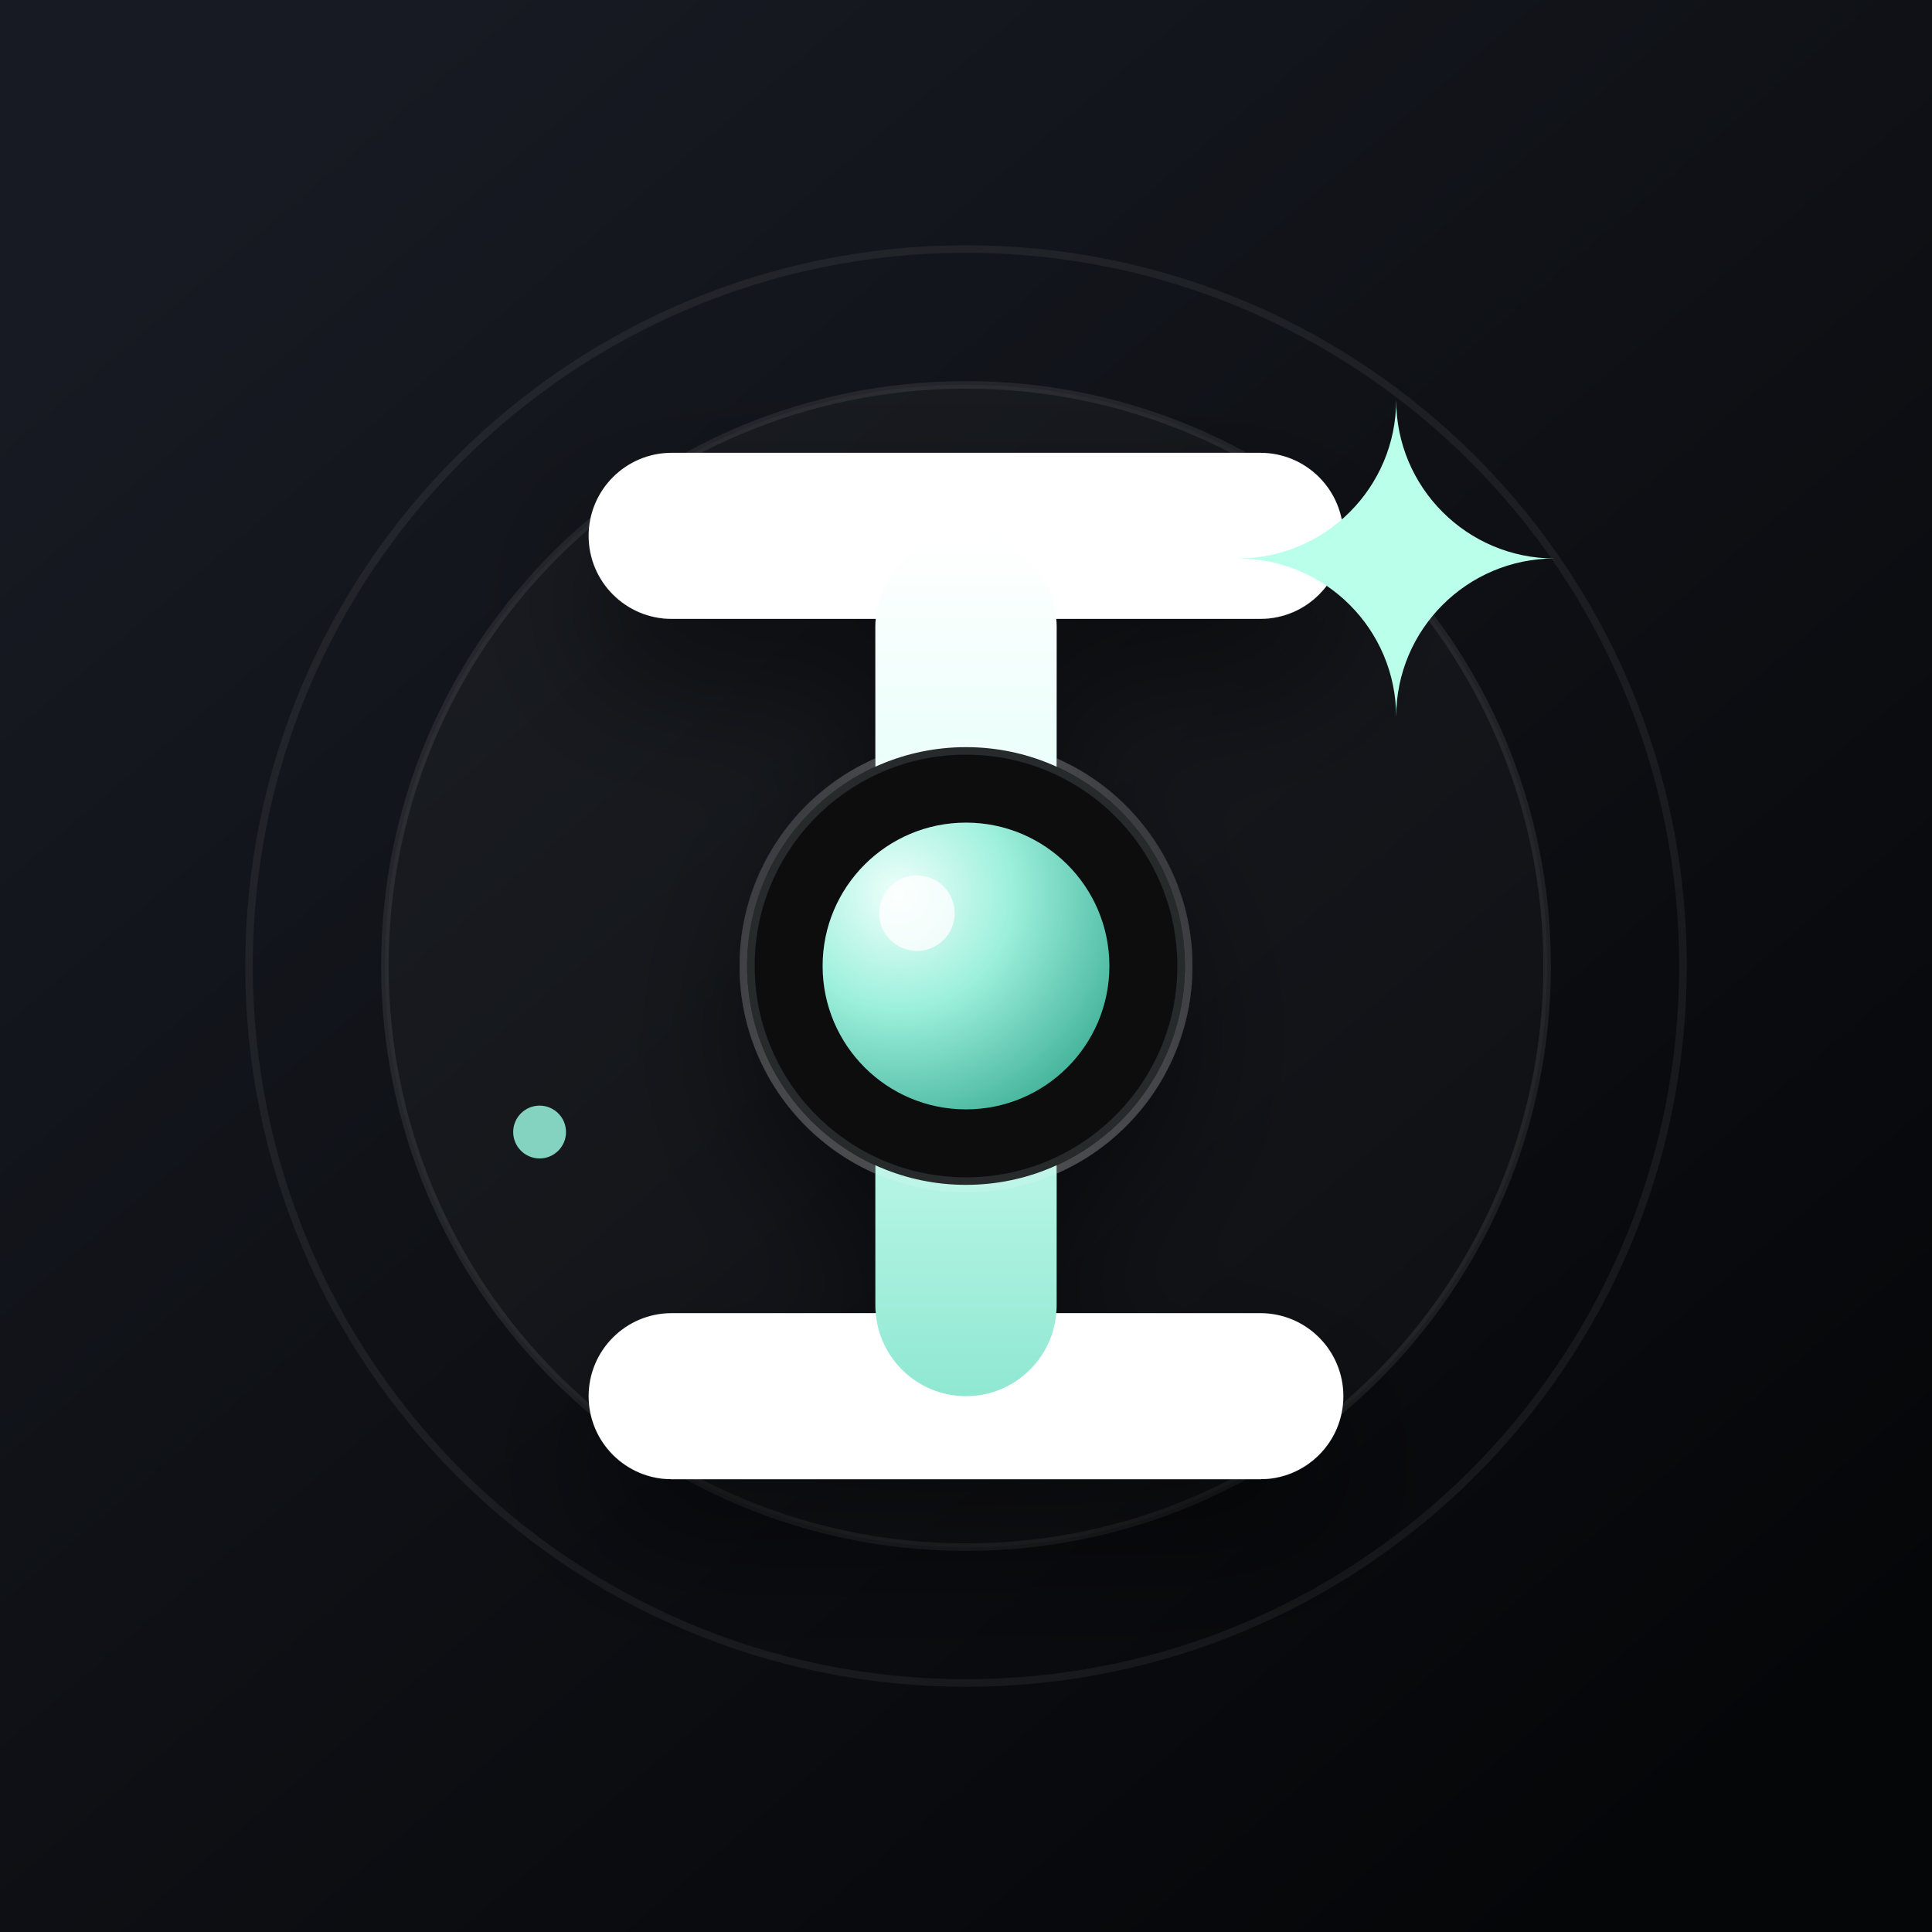
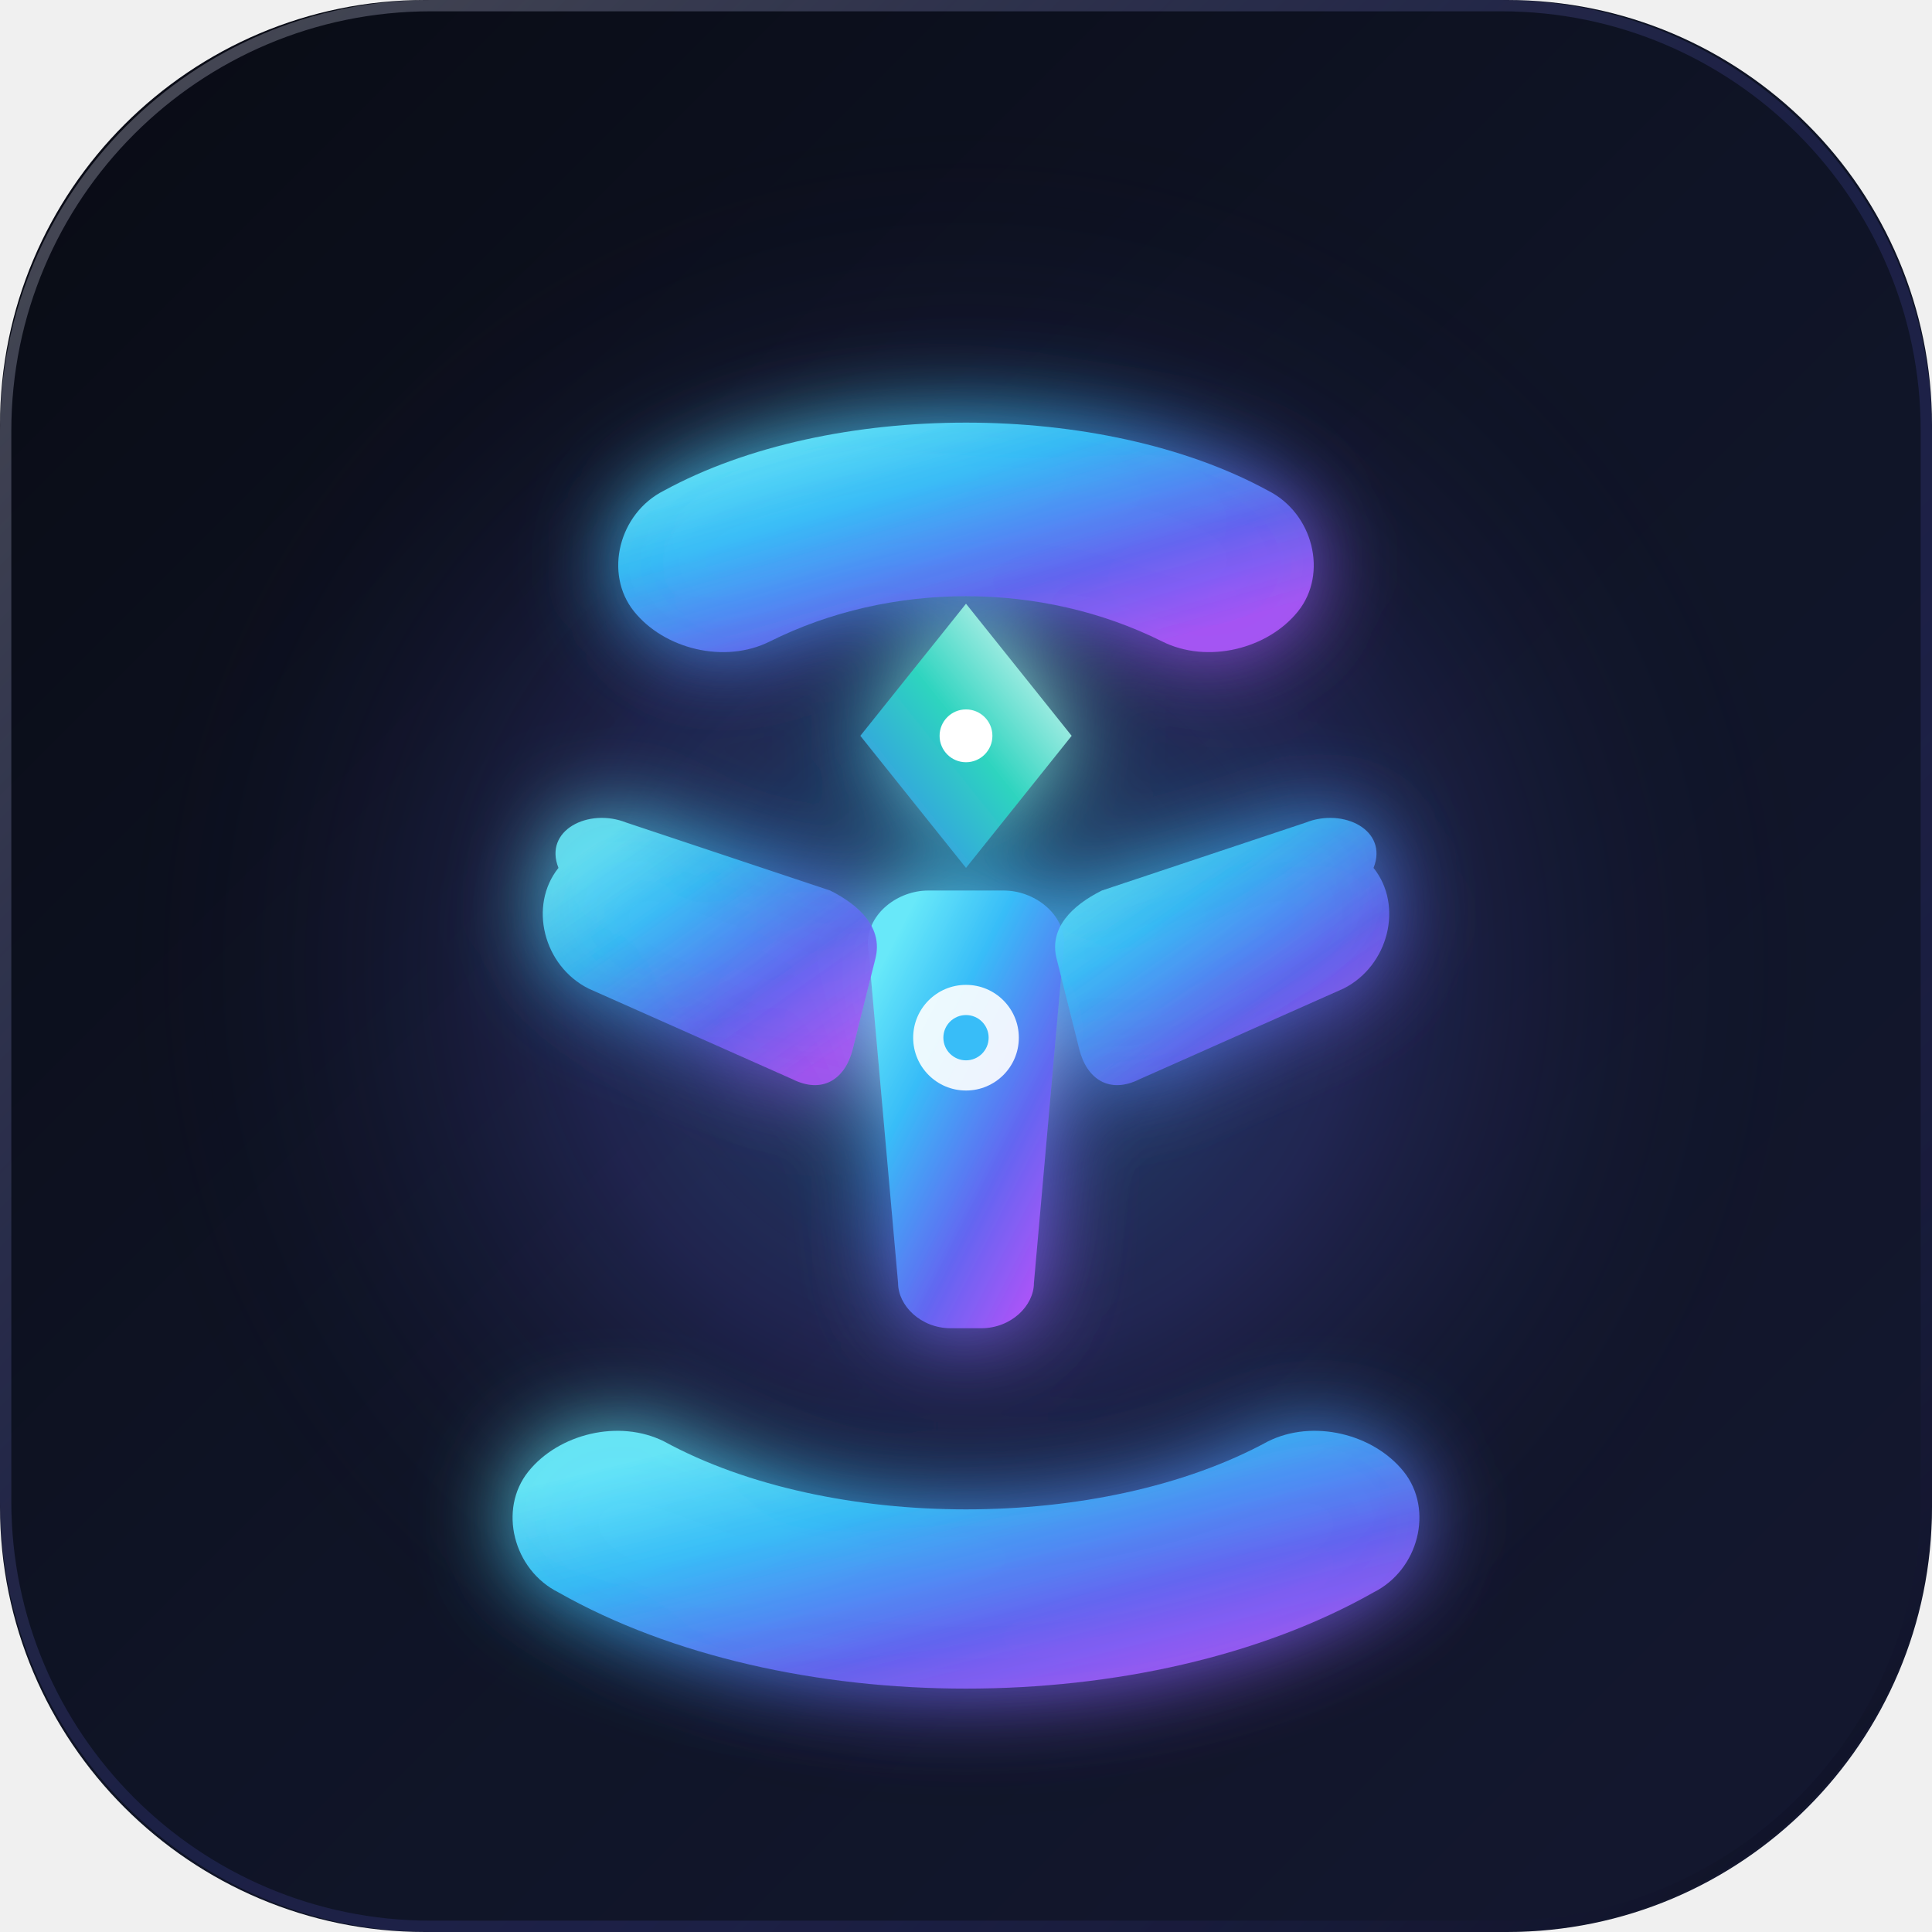
- <svg xmlns="http://www.w3.org/2000/svg" viewBox="0 0 512 512" role="img" aria-labelledby="title desc">
+ <svg xmlns="http://www.w3.org/2000/svg" width="512" height="512" viewBox="0 0 512 512">
  <defs>
-     <linearGradient id="bg" x1="72" y1="40" x2="448" y2="480" gradientUnits="userSpaceOnUse">
-       <stop stop-color="#171A22" />
-       <stop offset="1" stop-color="#050608" />
+     <linearGradient id="bgGrad" x1="0%" y1="0%" x2="100%" y2="100%">
+       <stop offset="0%" stop-color="#090b14" />
+       <stop offset="50%" stop-color="#0f1426" />
+       <stop offset="100%" stop-color="#141830" />
    </linearGradient>
-     <linearGradient id="beam" x1="256" y1="142" x2="256" y2="370" gradientUnits="userSpaceOnUse">
-       <stop stop-color="#FFFFFF" />
-       <stop offset="0.52" stop-color="#D7FFF5" />
-       <stop offset="1" stop-color="#8FE8D2" />
+     <radialGradient id="centerGlow" cx="50%" cy="50%" r="50%">
+       <stop offset="0%" stop-color="#38bdf8" stop-opacity="0.35" />
+       <stop offset="45%" stop-color="#6366f1" stop-opacity="0.2" />
+       <stop offset="100%" stop-color="#000000" stop-opacity="0" />
+     </radialGradient>
+     <linearGradient id="insightGrad" x1="15%" y1="10%" x2="85%" y2="90%">
+       <stop offset="0%" stop-color="#67e8f9" />
+       <stop offset="30%" stop-color="#38bdf8" />
+       <stop offset="70%" stop-color="#6366f1" />
+       <stop offset="100%" stop-color="#a855f7" />
    </linearGradient>
-     <radialGradient id="lens" cx="0" cy="0" r="1" gradientTransform="translate(238 237) rotate(52) scale(72)" gradientUnits="userSpaceOnUse">
-       <stop stop-color="#EFFFFB" />
-       <stop offset="0.42" stop-color="#9CF0DC" />
-       <stop offset="1" stop-color="#35A88F" />
-     </radialGradient>
-     <filter id="shadow" x="100" y="86" width="312" height="352" filterUnits="userSpaceOnUse" color-interpolation-filters="sRGB">
-       <feDropShadow dx="0" dy="18" stdDeviation="18" flood-color="#000000" flood-opacity="0.5" />
+     <linearGradient id="accentGrad" x1="0%" y1="100%" x2="100%" y2="0%">
+       <stop offset="0%" stop-color="#3b82f6" />
+       <stop offset="50%" stop-color="#2dd4bf" />
+       <stop offset="100%" stop-color="#ffffff" />
+     </linearGradient>
+     <linearGradient id="borderGrad" x1="0%" y1="0%" x2="100%" y2="100%">
+       <stop offset="0%" stop-color="#ffffff" stop-opacity="0.28" />
+       <stop offset="50%" stop-color="#6366f1" stop-opacity="0.15" />
+       <stop offset="100%" stop-color="#000000" stop-opacity="0.4" />
+     </linearGradient>
+     <filter id="glow" x="-20%" y="-20%" width="140%" height="140%">
+       <feGaussianBlur stdDeviation="12" result="blur" />
+       <feComposite in="SourceGraphic" in2="blur" operator="over" />
    </filter>
  </defs>
-   <rect width="512" height="512" fill="url(#bg)" />
-   <circle cx="256" cy="256" r="190" fill="none" stroke="#FFFFFF" stroke-opacity="0.06" stroke-width="2" />
-   <circle cx="256" cy="256" r="154" fill="#FFFFFF" fill-opacity="0.025" stroke="#FFFFFF" stroke-opacity="0.08" stroke-width="2" />
-   <g filter="url(#shadow)">
-     <rect x="156" y="120" width="200" height="44" rx="22" fill="#FFFFFF" />
-     <rect x="156" y="348" width="200" height="44" rx="22" fill="#FFFFFF" />
-     <rect x="232" y="142" width="48" height="228" rx="24" fill="url(#beam)" />
-     <circle cx="256" cy="256" r="58" fill="#0A0C10" stroke="#FFFFFF" stroke-opacity="0.12" stroke-width="4" />
-     <circle cx="256" cy="256" r="38" fill="url(#lens)" />
-     <circle cx="243" cy="242" r="10" fill="#FFFFFF" fill-opacity="0.78" />
+   <rect width="512" height="512" rx="112.64" fill="url(#bgGrad)" />
+   <circle cx="256" cy="256" r="230" fill="url(#centerGlow)" />
+   <rect x="1.5" y="1.5" width="509" height="509" rx="112.64" fill="none" stroke="url(#borderGrad)" stroke-width="3" />
+   <g transform="translate(0, 0)" filter="url(#glow)">
+     <path d="M 176 130 C 220 106 292 106 336 130 C 348 136 352 152 344 162 C 336 172 320 176 308 170 C 276 154 236 154 204 170 C 192 176 176 172 168 162 C 160 152 164 136 176 130 Z" fill="url(#insightGrad)" opacity="0.95" />
+     <path d="M 256 160 L 284 195 L 256 230 L 228 195 Z" fill="url(#accentGrad)" />
+     <circle cx="256" cy="195" r="7" fill="#ffffff" />
+     <path d="M 230 250 C 230 242 238 236 246 236 L 266 236 C 274 236 282 242 282 250 L 274 340 C 274 346 268 352 260 352 L 252 352 C 244 352 238 346 238 340 Z" fill="url(#insightGrad)" />
+     <path d="M 148 230 C 140 240 144 256 156 262 L 210 286 C 218 290 224 286 226 278 L 232 254 C 234 246 228 240 220 236 L 166 218 C 156 214 144 220 148 230 Z" fill="url(#insightGrad)" opacity="0.88" />
+     <path d="M 364 230 C 372 240 368 256 356 262 L 302 286 C 294 290 288 286 286 278 L 280 254 C 278 246 284 240 292 236 L 346 218 C 356 214 368 220 364 230 Z" fill="url(#insightGrad)" opacity="0.88" />
+     <path d="M 176 382 C 220 406 292 406 336 382 C 348 376 364 380 372 390 C 380 400 376 416 364 422 C 304 456 208 456 148 422 C 136 416 132 400 140 390 C 148 380 164 376 176 382 Z" fill="url(#insightGrad)" opacity="0.95" />
+     <circle cx="256" cy="275" r="14" fill="#ffffff" opacity="0.9" />
+     <circle cx="256" cy="275" r="6" fill="#38bdf8" />
  </g>
-   <path d="M370 106C370 129.196 388.804 148 412 148C388.804 148 370 166.804 370 190C370 166.804 351.196 148 328 148C351.196 148 370 129.196 370 106Z" fill="#B9FFE9" />
-   <circle cx="143" cy="300" r="7" fill="#8FE8D2" fill-opacity="0.9" />
</svg>
